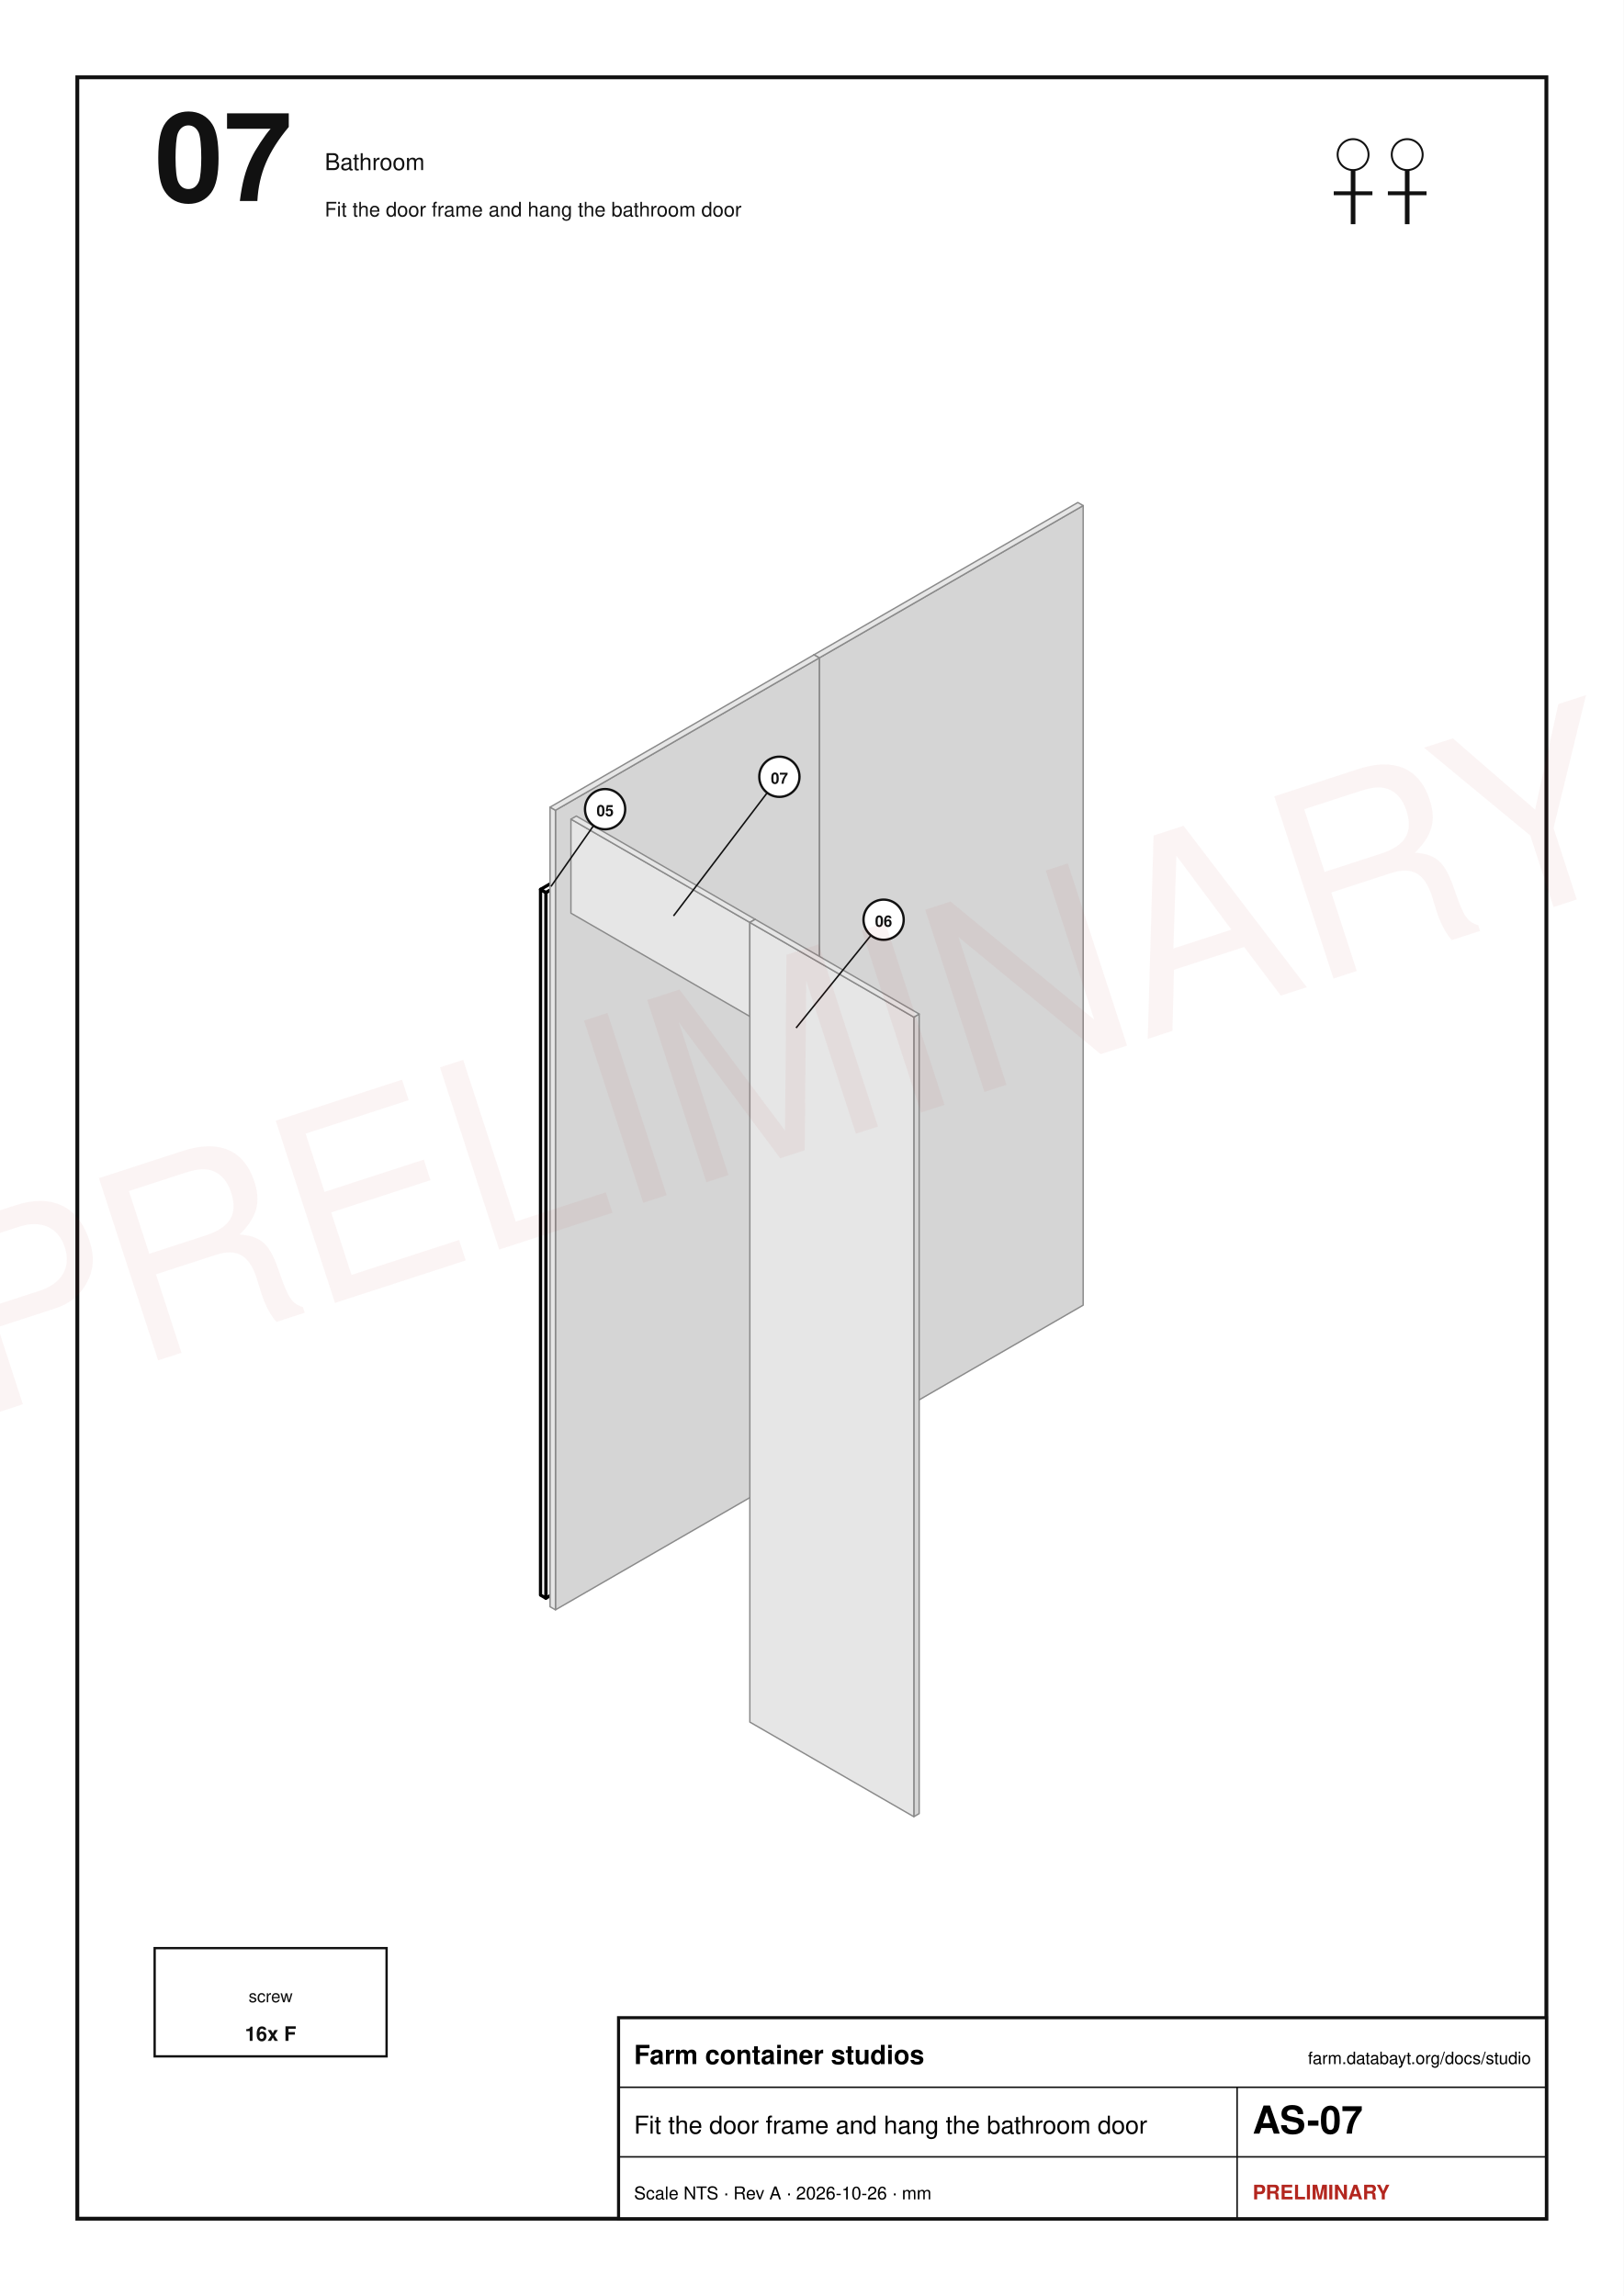
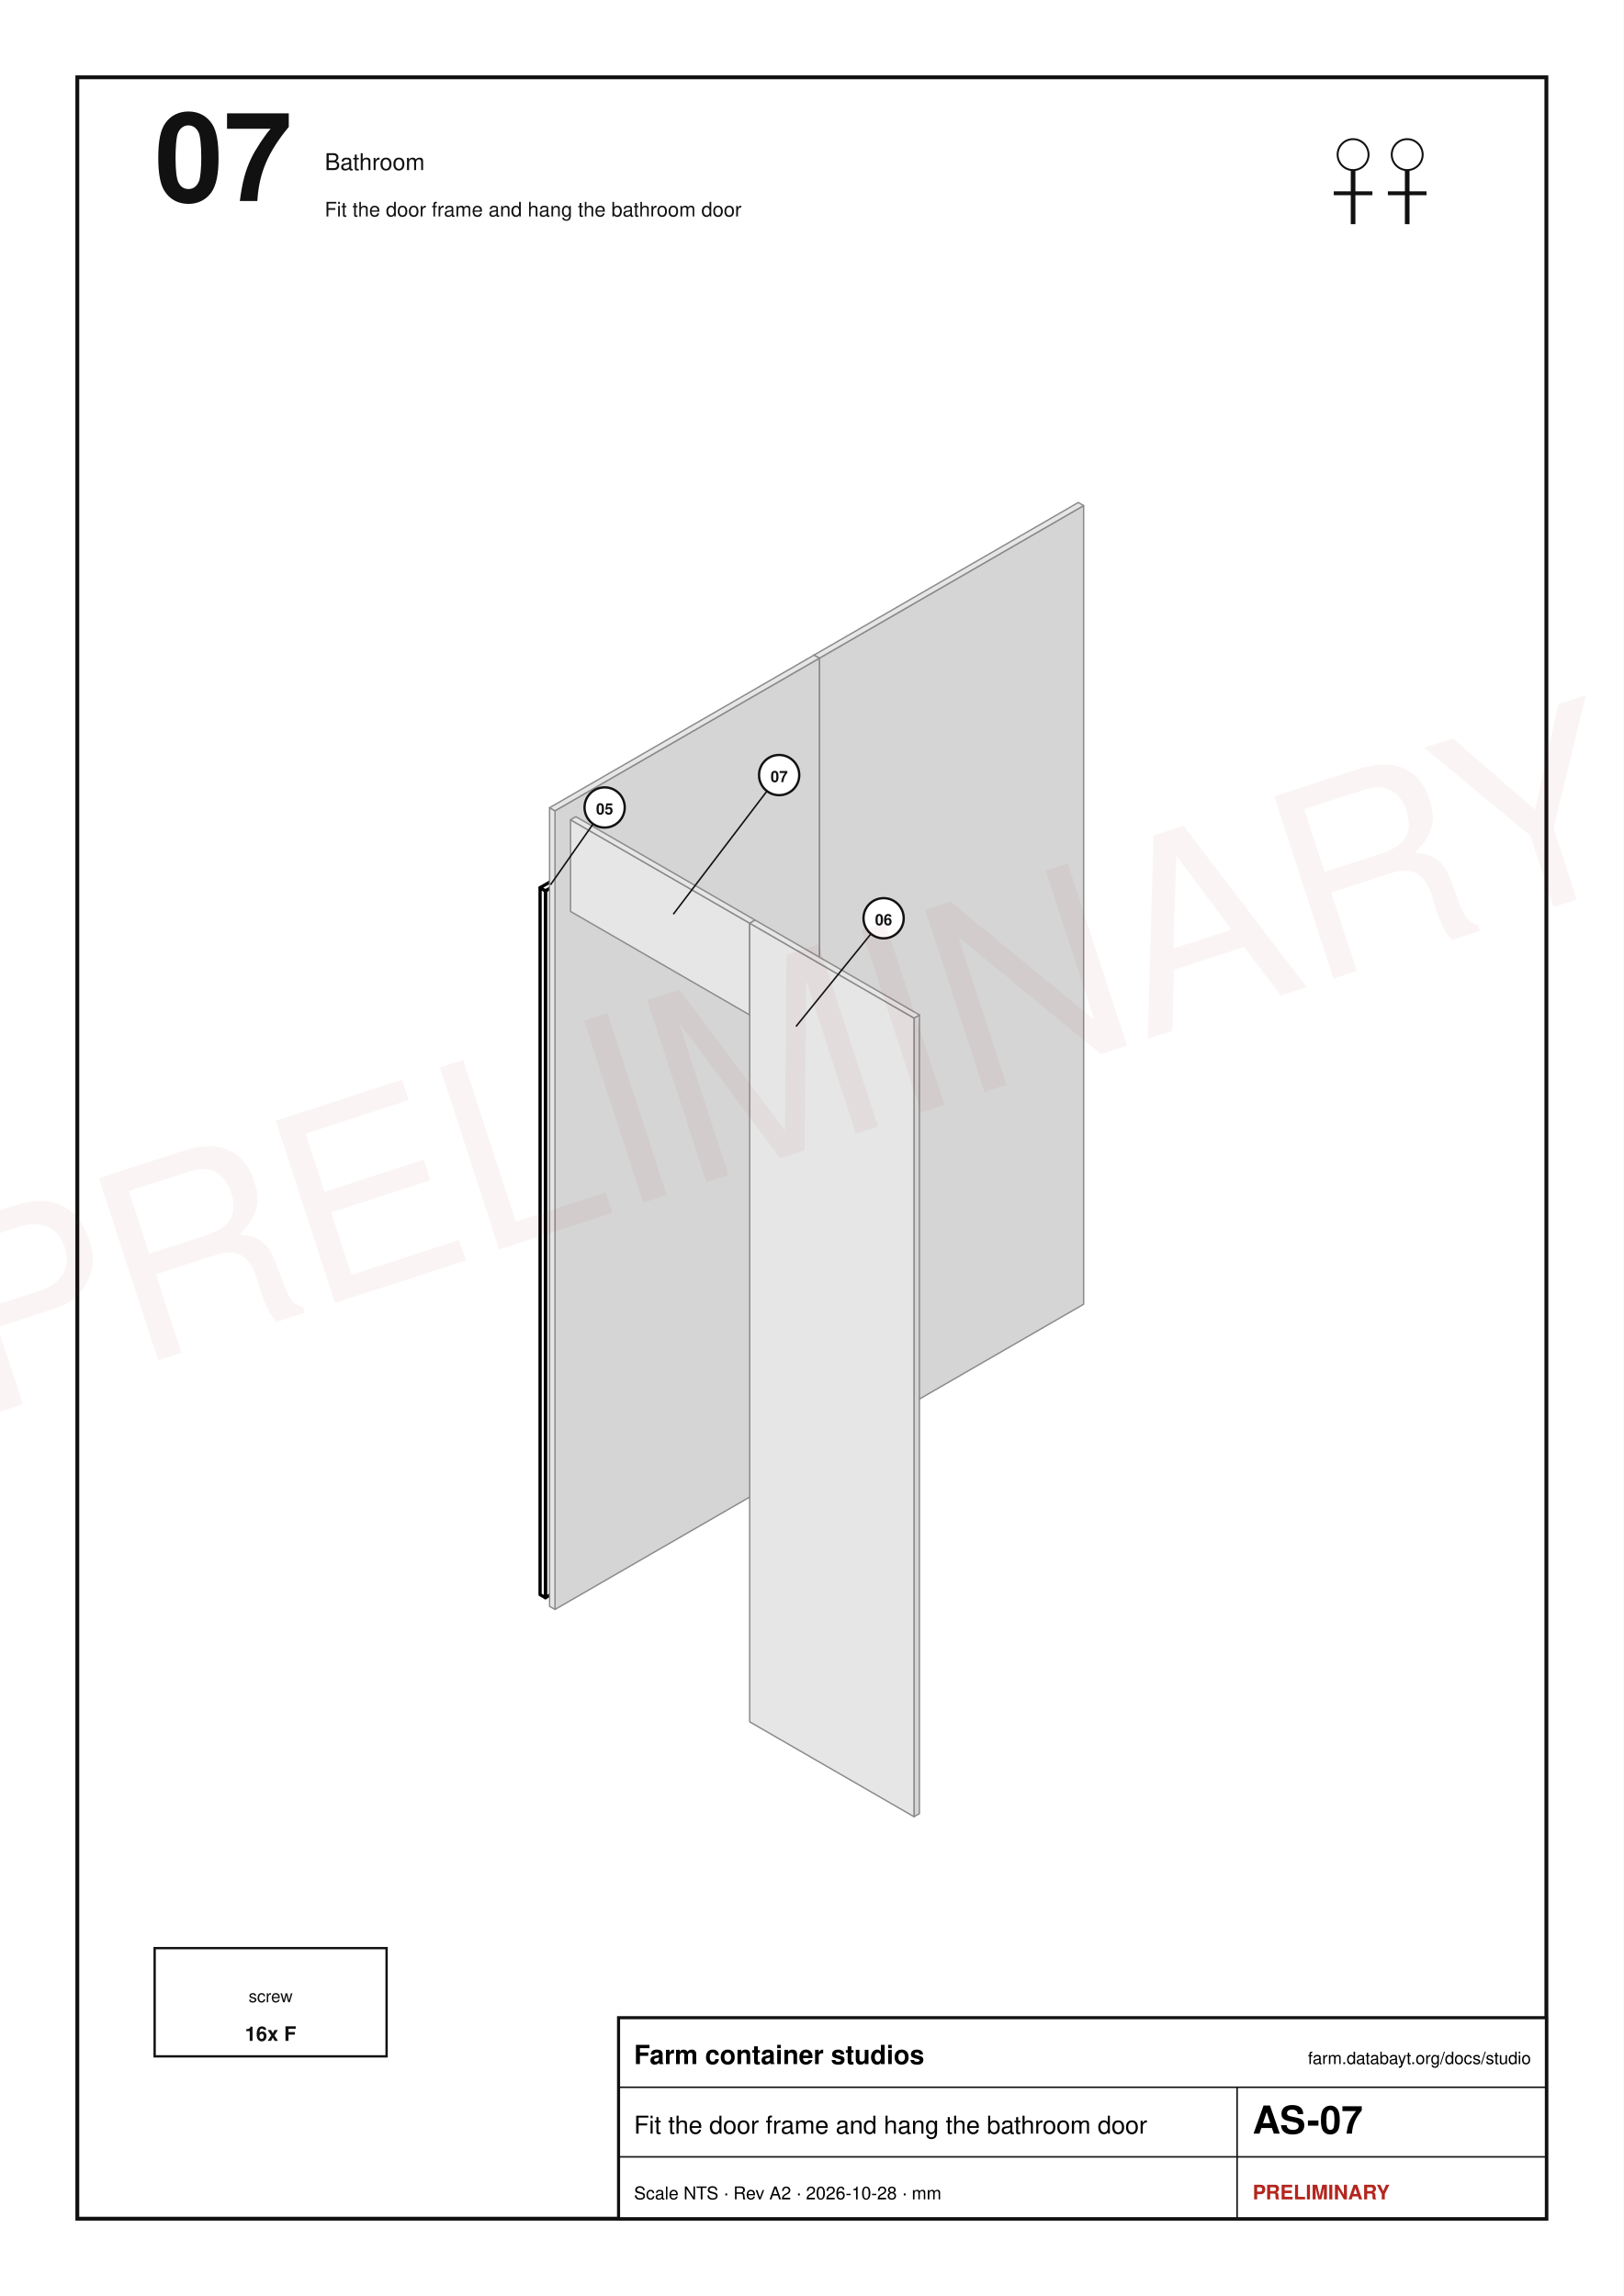
<svg xmlns="http://www.w3.org/2000/svg" width="210mm" height="297mm" viewBox="0 0 210 297" font-family="Helvetica, Arial, sans-serif">
  <rect x="0" y="0" width="210" height="297" fill="#fff" />
  <rect x="10" y="10" width="190" height="277" fill="none" stroke="#111" stroke-width="0.5" />
  <text x="20" y="26" font-size="16" text-anchor="start" font-weight="bold" fill="#111">07</text>
  <text x="42" y="22" font-size="3" text-anchor="start" font-weight="normal" fill="#111">Bathroom</text>
  <text x="42" y="28" font-size="2.6" text-anchor="start" font-weight="normal" fill="#111">Fit the door frame and hang the bathroom door</text>
  <circle cx="175" cy="20" r="2" fill="none" stroke="#111" stroke-width="0.25" />
  <line x1="175" y1="22" x2="175" y2="29" stroke="#111" stroke-width="0.6" />
  <line x1="172.5" y1="25" x2="177.5" y2="25" stroke="#111" stroke-width="0.5" />
  <circle cx="182" cy="20" r="2" fill="none" stroke="#111" stroke-width="0.25" />
  <line x1="182" y1="22" x2="182" y2="29" stroke="#111" stroke-width="0.6" />
  <line x1="179.5" y1="25" x2="184.5" y2="25" stroke="#111" stroke-width="0.5" />
-   <polygon points="140.09,168.83 105.96,188.54 105.96,85.1 140.09,65.4" fill="#d5d5d5" stroke="#8a8a8a" stroke-width="0.18" stroke-linejoin="round" />
-   <polygon points="105.27,188.14 105.96,188.54 105.96,85.1 105.27,84.7" fill="#e6e6e6" stroke="#8a8a8a" stroke-width="0.18" stroke-linejoin="round" />
-   <polygon points="139.4,65 140.09,65.4 105.96,85.1 105.27,84.7" fill="#e6e6e6" stroke="#8a8a8a" stroke-width="0.18" stroke-linejoin="round" />
-   <polygon points="72.61,205.57 70.6,206.73 70.6,115.45 72.61,114.29" fill="#ededed" stroke="#000" stroke-width="0.42" stroke-linejoin="round" />
-   <polygon points="69.91,206.33 70.6,206.73 70.6,115.45 69.91,115.05" fill="#ffffff" stroke="#000" stroke-width="0.42" stroke-linejoin="round" />
-   <polygon points="71.92,113.89 72.61,114.29 70.6,115.45 69.91,115.05" fill="#ffffff" stroke="#000" stroke-width="0.42" stroke-linejoin="round" />
-   <polygon points="105.96,188.54 71.84,208.24 71.84,104.81 105.96,85.1" fill="#d5d5d5" stroke="#8a8a8a" stroke-width="0.18" stroke-linejoin="round" />
-   <polygon points="71.14,207.84 71.84,208.24 71.84,104.81 71.14,104.41" fill="#e6e6e6" stroke="#8a8a8a" stroke-width="0.18" stroke-linejoin="round" />
-   <polygon points="105.27,84.7 105.96,85.1 71.84,104.81 71.14,104.41" fill="#e6e6e6" stroke="#8a8a8a" stroke-width="0.18" stroke-linejoin="round" />
-   <polygon points="104.31,223.87 102.3,225.03 102.3,133.75 104.31,132.59" fill="#ededed" stroke="#000" stroke-width="0.42" stroke-linejoin="round" />
-   <polygon points="101.61,224.63 102.3,225.03 102.3,133.75 101.61,133.35" fill="#ffffff" stroke="#000" stroke-width="0.42" stroke-linejoin="round" />
-   <polygon points="103.61,132.19 104.31,132.59 102.3,133.75 101.61,133.35" fill="#ffffff" stroke="#000" stroke-width="0.42" stroke-linejoin="round" />
-   <polygon points="98.98,124.98 96.98,126.13 96.98,125.33 98.98,124.17" fill="#ededed" stroke="#000" stroke-width="0.42" stroke-linejoin="round" />
-   <polygon points="75.23,113.58 96.98,126.13 96.98,125.33 75.23,112.78" fill="#ffffff" stroke="#000" stroke-width="0.42" stroke-linejoin="round" />
-   <polygon points="77.24,111.62 98.98,124.17 96.98,125.33 75.23,112.78" fill="#ffffff" stroke="#000" stroke-width="0.42" stroke-linejoin="round" />
-   <polygon points="97.67,131.08 96.98,131.48 96.98,119.32 97.67,118.92" fill="#d5d5d5" stroke="#8a8a8a" stroke-width="0.18" stroke-linejoin="round" />
-   <polygon points="73.84,118.12 96.98,131.48 96.98,119.32 73.84,105.96" fill="#e6e6e6" stroke="#8a8a8a" stroke-width="0.18" stroke-linejoin="round" />
-   <polygon points="74.54,105.56 97.67,118.92 96.98,119.32 73.84,105.96" fill="#e6e6e6" stroke="#8a8a8a" stroke-width="0.18" stroke-linejoin="round" />
-   <polygon points="118.88,234.6 118.19,235 118.19,131.57 118.88,131.17" fill="#d5d5d5" stroke="#8a8a8a" stroke-width="0.18" stroke-linejoin="round" />
-   <polygon points="96.98,222.76 118.19,235 118.19,131.57 96.98,119.32" fill="#e6e6e6" stroke="#8a8a8a" stroke-width="0.18" stroke-linejoin="round" />
-   <polygon points="97.67,118.92 118.88,131.17 118.19,131.57 96.98,119.32" fill="#e6e6e6" stroke="#8a8a8a" stroke-width="0.18" stroke-linejoin="round" />
-   <line x1="71.26" y1="114.67" x2="78.26" y2="104.67" stroke="#111" stroke-width="0.2" />
-   <circle cx="78.26" cy="104.67" r="2.6" fill="#fff" stroke="#111" stroke-width="0.3" />
-   <text x="78.26" y="105.57" font-size="2" text-anchor="middle" font-weight="bold" fill="#111">05</text>
-   <line x1="102.96" y1="132.97" x2="114.28" y2="118.97" stroke="#111" stroke-width="0.2" />
-   <circle cx="114.28" cy="118.97" r="2.6" fill="#fff" stroke="#111" stroke-width="0.3" />
-   <text x="114.28" y="119.87" font-size="2" text-anchor="middle" font-weight="bold" fill="#111">06</text>
-   <line x1="87.11" y1="118.48" x2="100.8" y2="100.48" stroke="#111" stroke-width="0.2" />
-   <circle cx="100.8" cy="100.48" r="2.6" fill="#fff" stroke="#111" stroke-width="0.3" />
-   <text x="100.8" y="101.38" font-size="2" text-anchor="middle" font-weight="bold" fill="#111">07</text>
+   <polygon points="140.15,168.71 105.97,188.45 105.97,85.14 140.15,65.4" fill="#d5d5d5" stroke="#8a8a8a" stroke-width="0.18" stroke-linejoin="round" />
+   <polygon points="105.27,188.05 105.97,188.45 105.97,85.14 105.27,84.74" fill="#e6e6e6" stroke="#8a8a8a" stroke-width="0.18" stroke-linejoin="round" />
+   <polygon points="139.46,65 140.15,65.4 105.97,85.14 105.27,84.74" fill="#e6e6e6" stroke="#8a8a8a" stroke-width="0.18" stroke-linejoin="round" />
+   <polygon points="72.55,205.51 70.54,206.67 70.54,115.23 72.55,114.07" fill="#ededed" stroke="#000" stroke-width="0.42" stroke-linejoin="round" />
+   <polygon points="69.85,206.27 70.54,206.67 70.54,115.23 69.85,114.83" fill="#ffffff" stroke="#000" stroke-width="0.42" stroke-linejoin="round" />
+   <polygon points="71.85,113.67 72.55,114.07 70.54,115.23 69.85,114.83" fill="#ffffff" stroke="#000" stroke-width="0.42" stroke-linejoin="round" />
+   <polygon points="105.97,188.45 71.78,208.19 71.78,104.88 105.97,85.14" fill="#d5d5d5" stroke="#8a8a8a" stroke-width="0.18" stroke-linejoin="round" />
+   <polygon points="71.08,207.79 71.78,208.19 71.78,104.88 71.08,104.48" fill="#e6e6e6" stroke="#8a8a8a" stroke-width="0.18" stroke-linejoin="round" />
+   <polygon points="105.27,84.74 105.97,85.14 71.78,104.88 71.08,104.48" fill="#e6e6e6" stroke="#8a8a8a" stroke-width="0.18" stroke-linejoin="round" />
+   <polygon points="104.3,223.85 102.3,225.01 102.3,133.56 104.3,132.4" fill="#ededed" stroke="#000" stroke-width="0.42" stroke-linejoin="round" />
+   <polygon points="101.6,224.61 102.3,225.01 102.3,133.56 101.6,133.16" fill="#ffffff" stroke="#000" stroke-width="0.42" stroke-linejoin="round" />
+   <polygon points="103.61,132 104.3,132.4 102.3,133.56 101.6,133.16" fill="#ffffff" stroke="#000" stroke-width="0.42" stroke-linejoin="round" />
+   <polygon points="98.97,124.77 96.96,125.93 96.96,125.13 98.97,123.97" fill="#ededed" stroke="#000" stroke-width="0.42" stroke-linejoin="round" />
+   <polygon points="75.18,113.35 96.96,125.93 96.96,125.13 75.18,112.55" fill="#ffffff" stroke="#000" stroke-width="0.42" stroke-linejoin="round" />
+   <polygon points="77.19,111.39 98.97,123.97 96.96,125.13 75.18,112.55" fill="#ffffff" stroke="#000" stroke-width="0.42" stroke-linejoin="round" />
+   <polygon points="97.66,130.89 96.96,131.29 96.96,119.42 97.66,119.02" fill="#d5d5d5" stroke="#8a8a8a" stroke-width="0.18" stroke-linejoin="round" />
+   <polygon points="73.79,117.9 96.96,131.29 96.96,119.42 73.79,106.04" fill="#e6e6e6" stroke="#8a8a8a" stroke-width="0.18" stroke-linejoin="round" />
+   <polygon points="74.48,105.64 97.66,119.02 96.96,119.42 73.79,106.04" fill="#e6e6e6" stroke="#8a8a8a" stroke-width="0.18" stroke-linejoin="round" />
+   <polygon points="118.91,234.6 118.21,235 118.21,131.69 118.91,131.29" fill="#d5d5d5" stroke="#8a8a8a" stroke-width="0.18" stroke-linejoin="round" />
+   <polygon points="96.96,222.73 118.21,235 118.21,131.69 96.96,119.42" fill="#e6e6e6" stroke="#8a8a8a" stroke-width="0.18" stroke-linejoin="round" />
+   <polygon points="97.66,119.02 118.91,131.29 118.21,131.69 96.96,119.42" fill="#e6e6e6" stroke="#8a8a8a" stroke-width="0.18" stroke-linejoin="round" />
+   <line x1="71.2" y1="114.45" x2="78.2" y2="104.45" stroke="#111" stroke-width="0.2" />
+   <circle cx="78.2" cy="104.45" r="2.6" fill="#fff" stroke="#111" stroke-width="0.3" />
+   <text x="78.2" y="105.35" font-size="2" text-anchor="middle" font-weight="bold" fill="#111">05</text>
+   <line x1="102.95" y1="132.78" x2="114.28" y2="118.78" stroke="#111" stroke-width="0.2" />
+   <circle cx="114.28" cy="118.78" r="2.6" fill="#fff" stroke="#111" stroke-width="0.3" />
+   <text x="114.28" y="119.68" font-size="2" text-anchor="middle" font-weight="bold" fill="#111">06</text>
+   <line x1="87.08" y1="118.26" x2="100.77" y2="100.26" stroke="#111" stroke-width="0.2" />
+   <circle cx="100.77" cy="100.26" r="2.6" fill="#fff" stroke="#111" stroke-width="0.3" />
+   <text x="100.77" y="101.16" font-size="2" text-anchor="middle" font-weight="bold" fill="#111">07</text>
  <rect x="20" y="252" width="30" height="14" fill="#fff" stroke="#111" stroke-width="0.3" />
  <text x="35" y="259" font-size="2.2" text-anchor="middle" font-weight="normal" fill="#111">screw</text>
  <text x="35" y="264" font-size="2.6" text-anchor="middle" font-weight="bold" fill="#111">16x  F</text>
  <rect x="80" y="261" width="120" height="26" fill="#fff" stroke="#111" stroke-width="0.4" />
  <line x1="80" y1="270" x2="200" y2="270" stroke="#111" stroke-width="0.2" />
  <line x1="80" y1="279" x2="200" y2="279" stroke="#111" stroke-width="0.2" />
  <line x1="160" y1="270" x2="160" y2="287" stroke="#111" stroke-width="0.2" />
  <text x="82" y="267" font-size="3.4" font-weight="bold">Farm container studios</text>
  <text x="198" y="267" font-size="2.2" text-anchor="end">farm.databayt.org/docs/studio</text>
  <text x="82" y="276" font-size="3.2">Fit the door frame and hang the bathroom door</text>
  <text x="162" y="276" font-size="5" font-weight="bold">AS-07</text>
-   <text x="82" y="284.5" font-size="2.3">Scale NTS · Rev A · 2026-10-26 · mm</text>
+   <text x="82" y="284.5" font-size="2.3">Scale NTS · Rev A2 · 2026-10-28 · mm</text>
  <text x="162" y="284.5" font-size="2.6" font-weight="bold" fill="#b3261e">PRELIMINARY</text>
  <text x="105.0" y="148.5" font-size="34" fill="#b3261e" fill-opacity="0.05" text-anchor="middle" transform="rotate(-18 105.0 148.5)">PRELIMINARY</text>
</svg>
